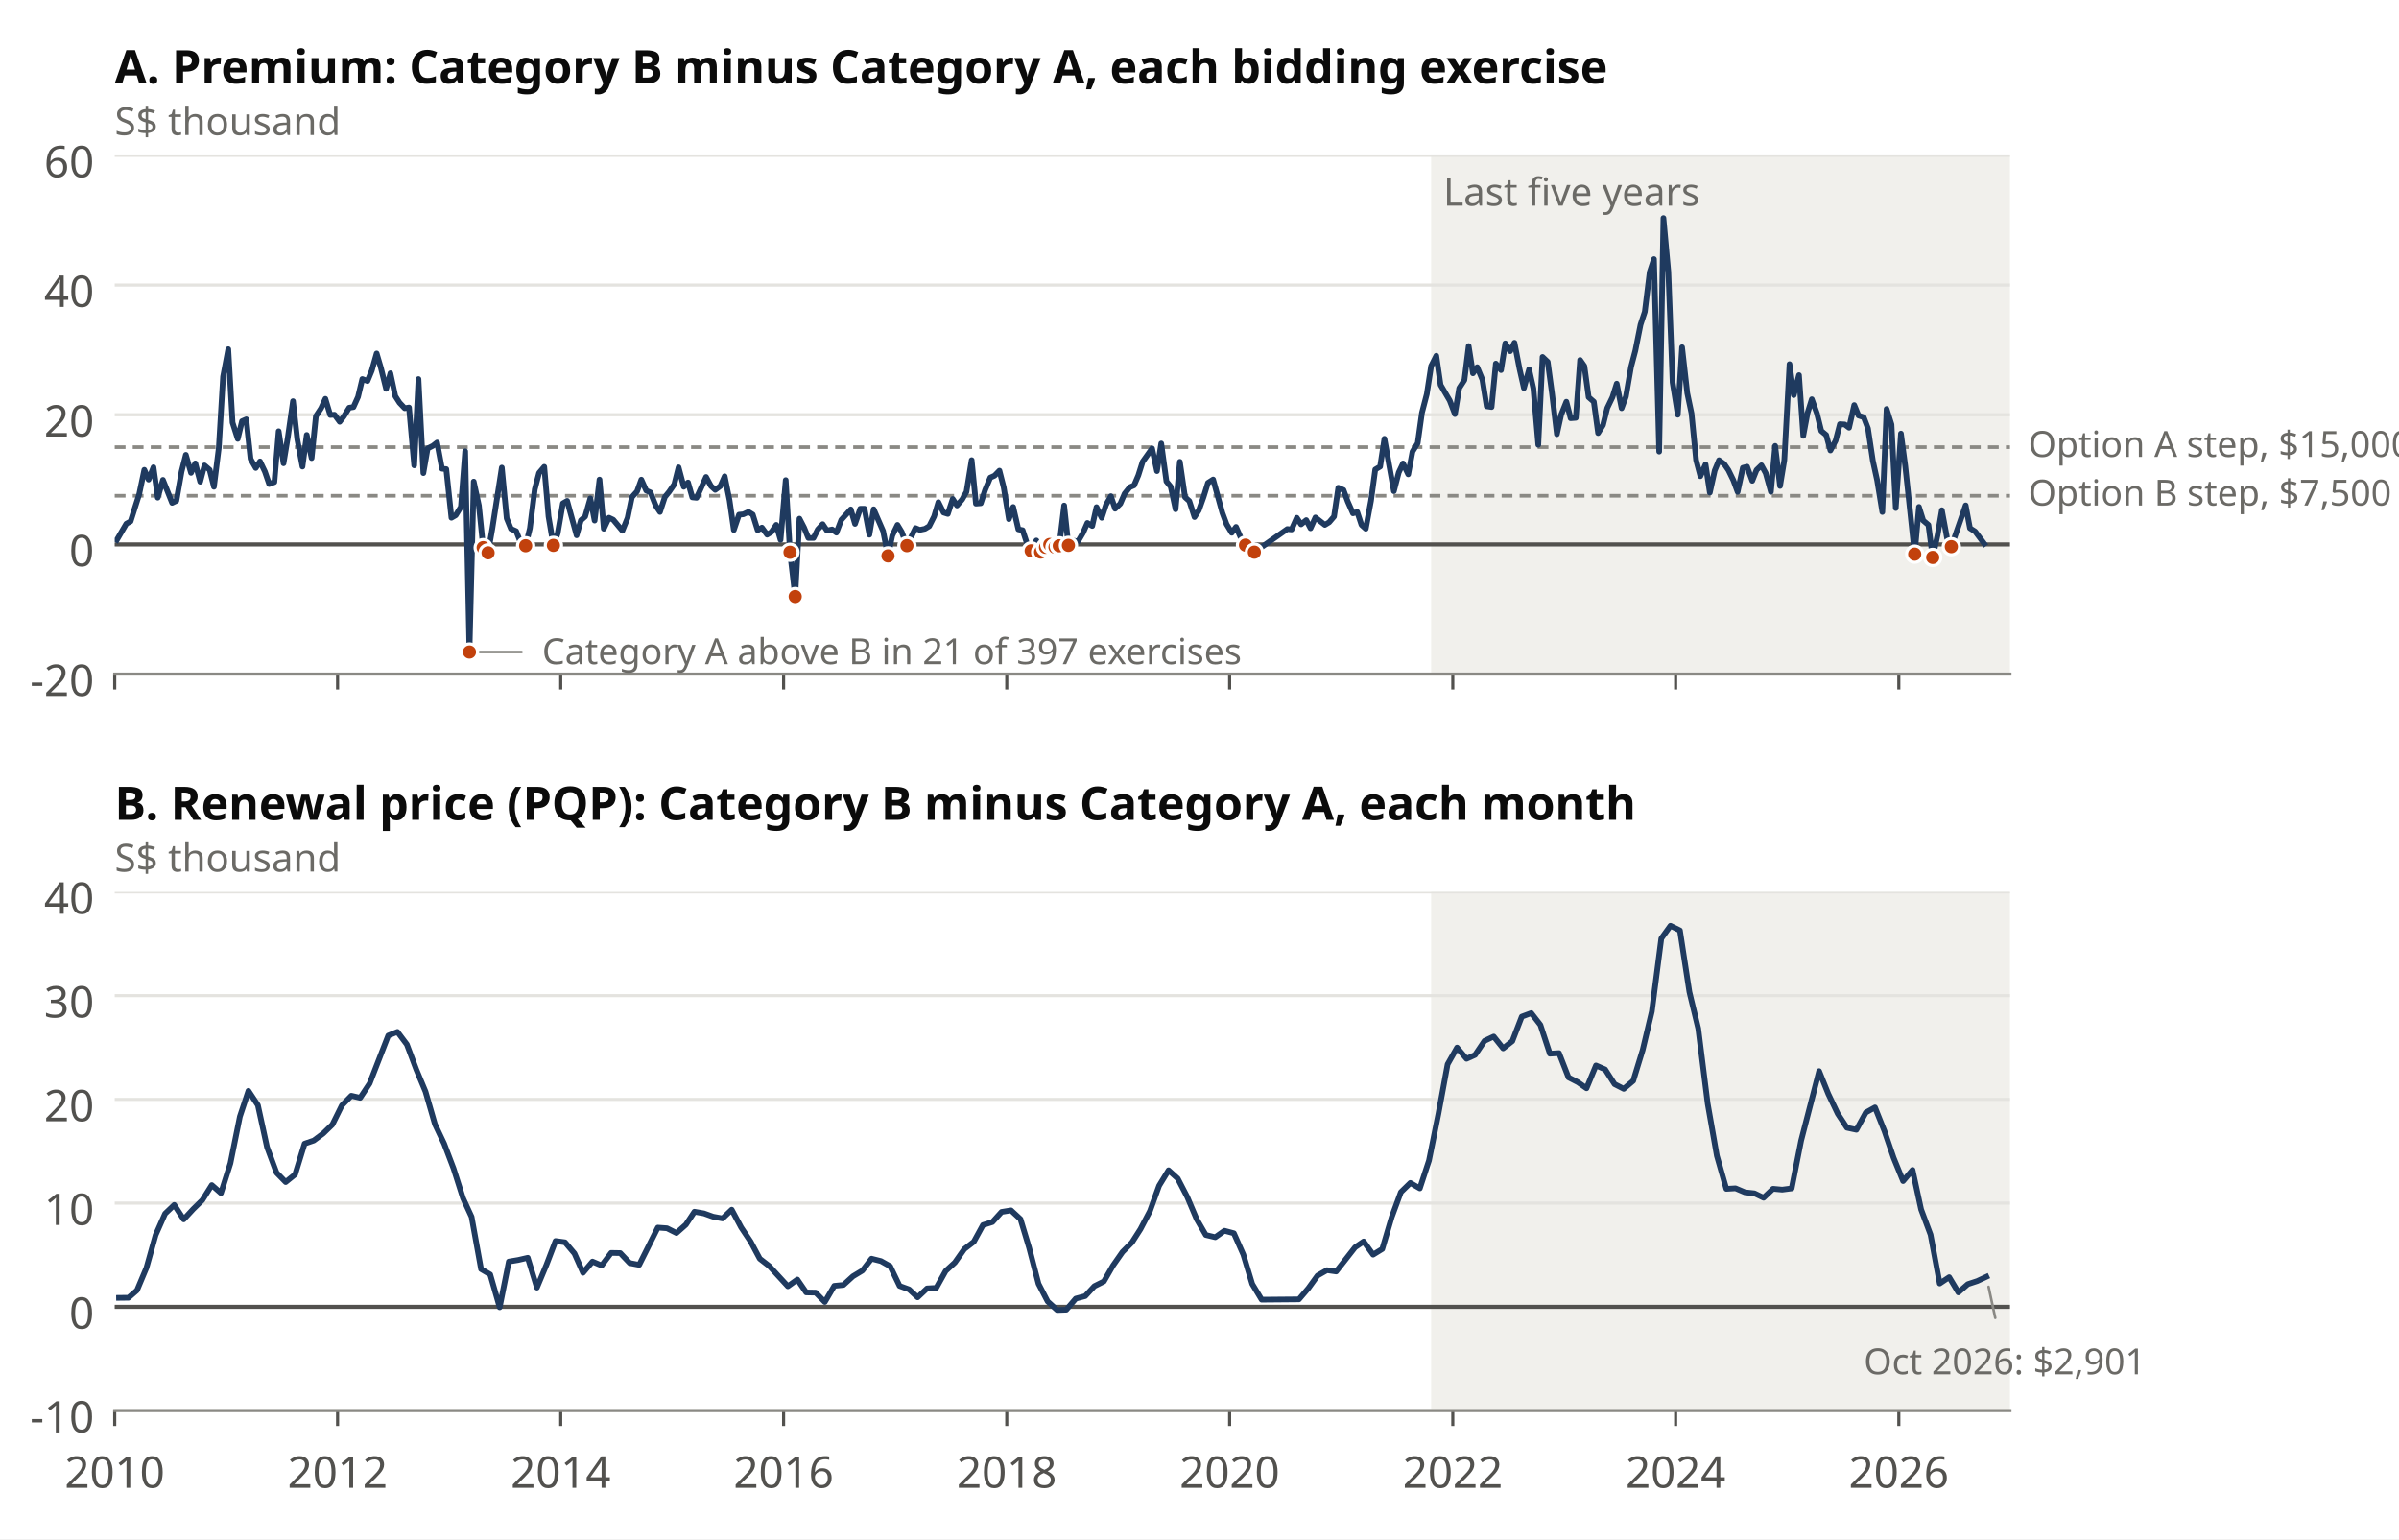
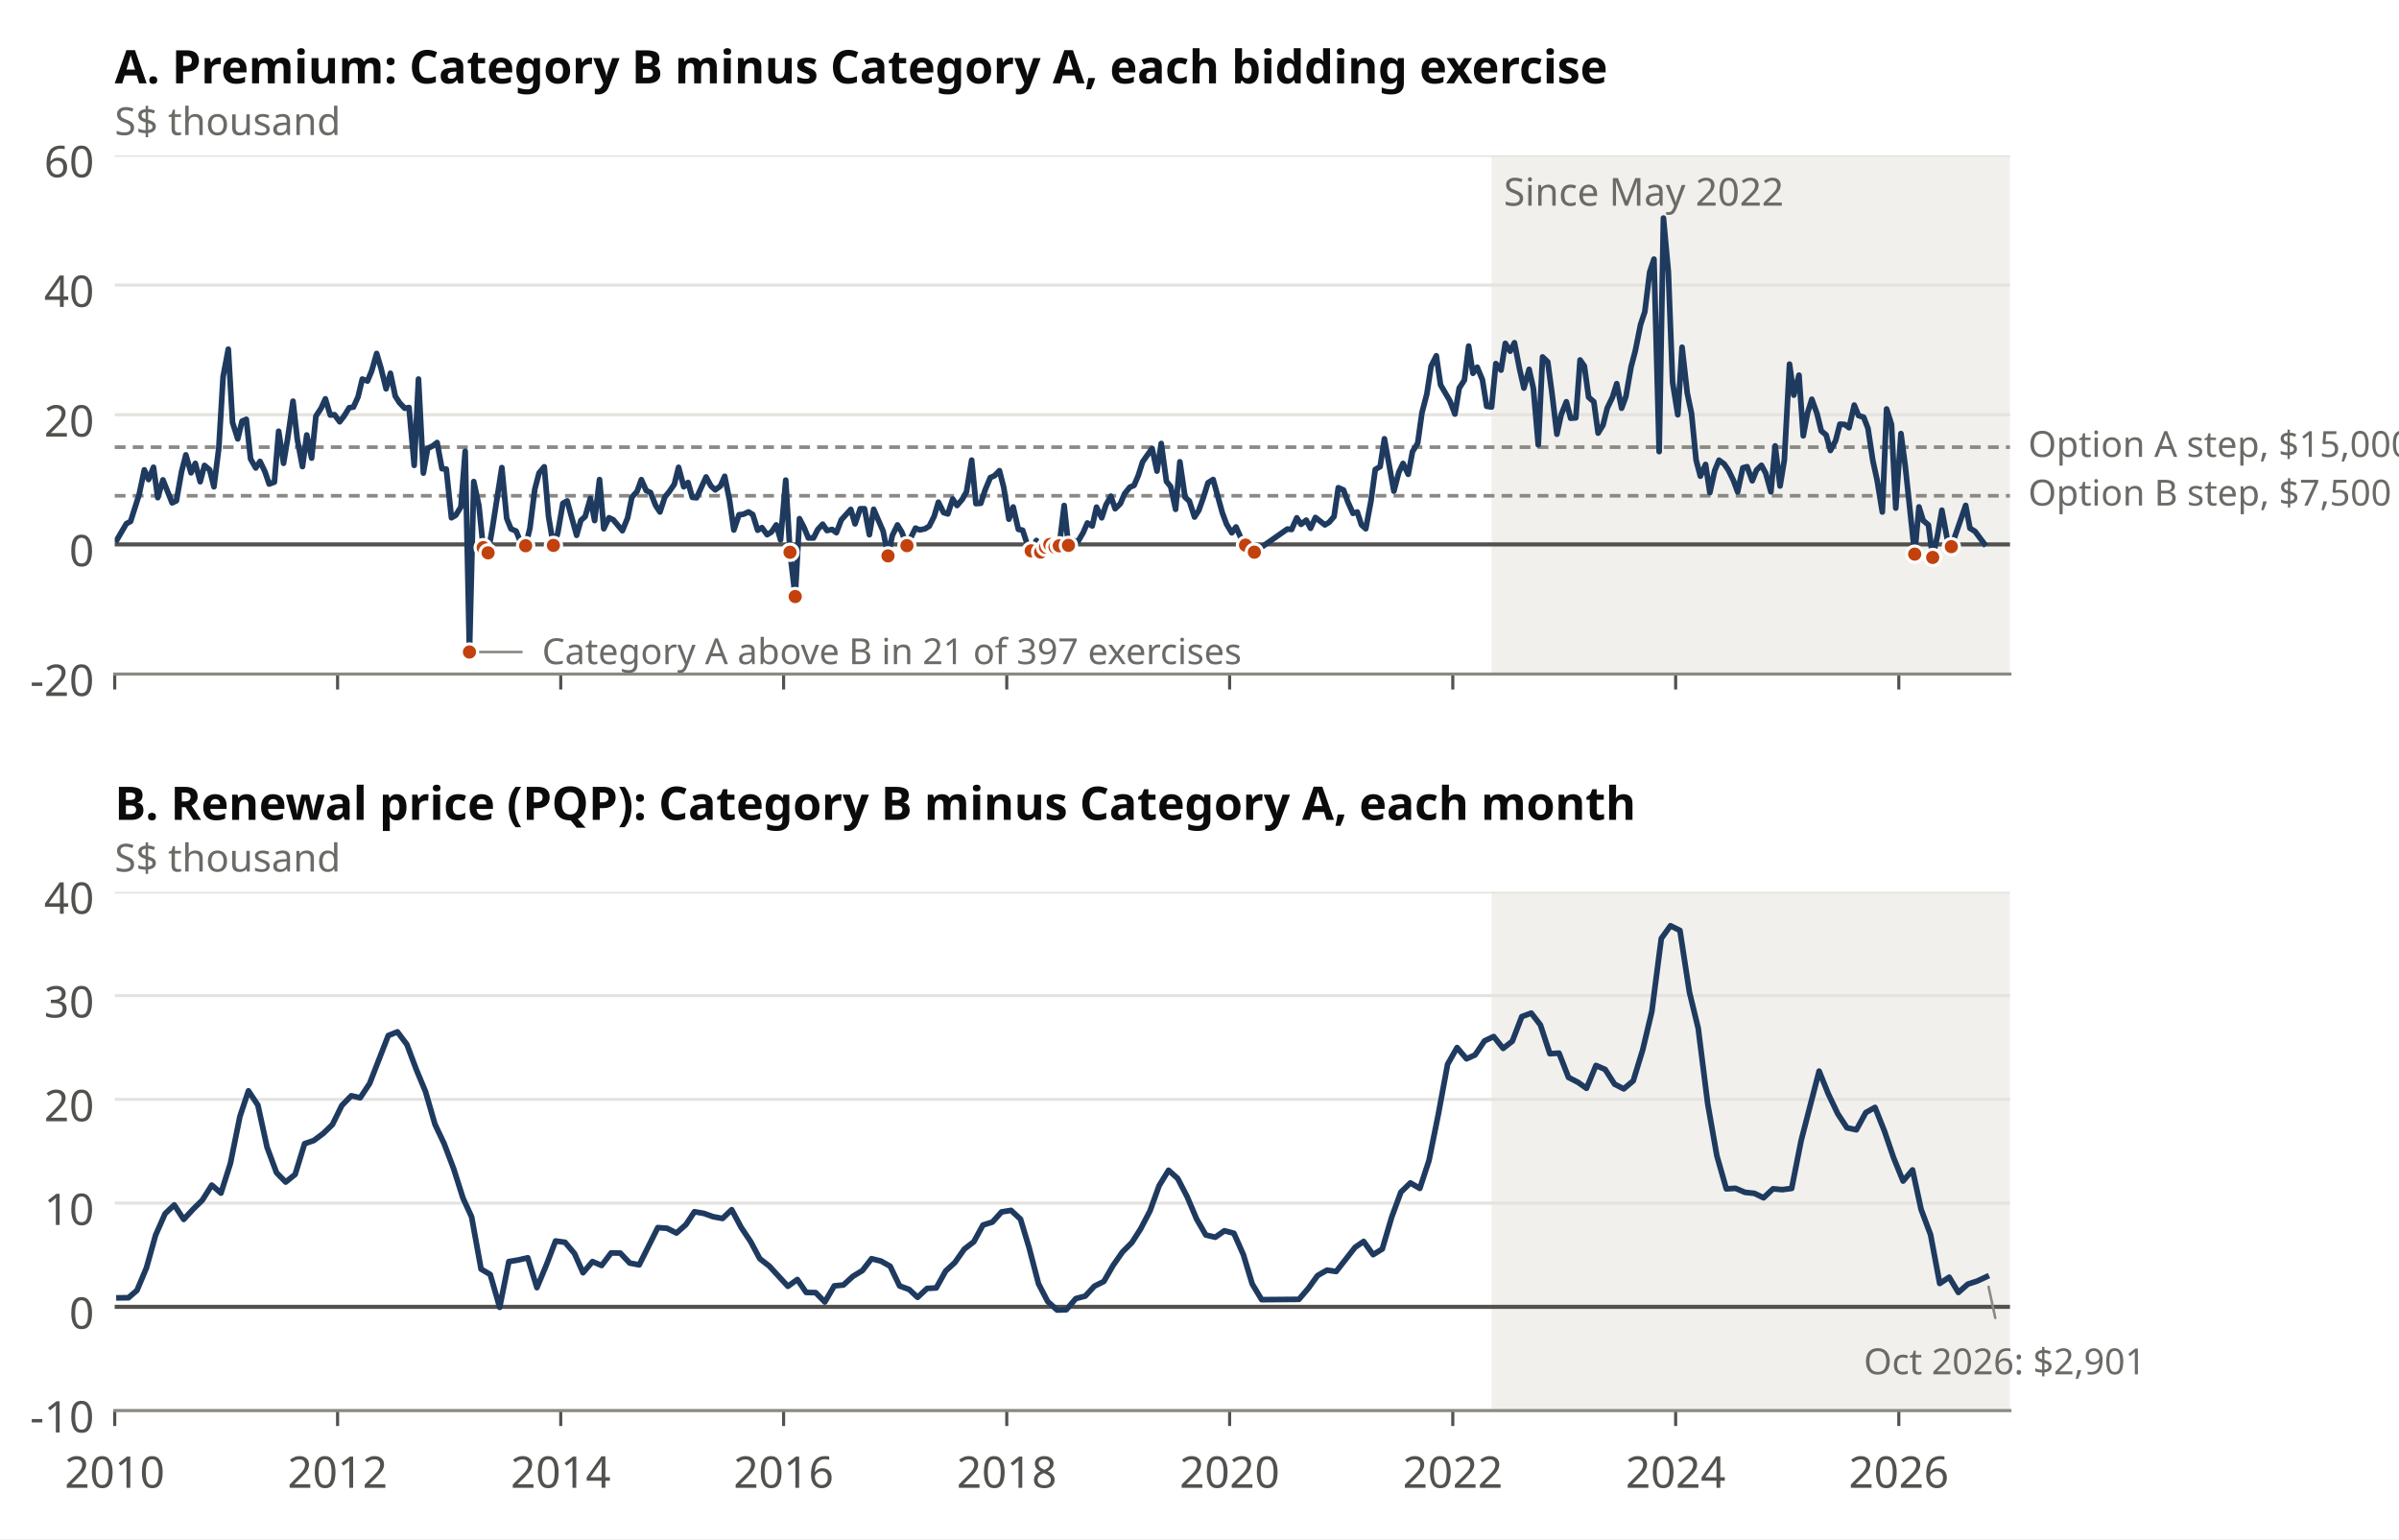
<svg xmlns="http://www.w3.org/2000/svg" xmlns:xlink="http://www.w3.org/1999/xlink" width="466.175pt" height="299.107pt" viewBox="0 0 466.175 299.107" version="1.1">
  <defs>
    <style type="text/css">*{stroke-linejoin: round; stroke-linecap: butt}</style>
  </defs>
  <g id="figure_1">
    <g id="patch_1">
      <path d="M 0 299.107  L 466.175 299.107  L 466.175 0  L 0 0  z " style="fill: #ffffff" />
    </g>
    <g id="axes_1">
      <g id="patch_2">
        <path d="M 22.293 131  L 390.572 131  L 390.572 30.2  L 22.293 30.2  z " style="fill: #ffffff" />
      </g>
      <g id="patch_3">
-         <path d="M 278.095 131  L 390.572 131  L 390.572 30.2  L 278.095 30.2  z " clip-path="url(#p87448dc852)" style="fill: #f1f0ec" />
+         <path d="M 289.841 131  L 390.572 131  L 390.572 30.2  L 289.841 30.2  z " clip-path="url(#p87448dc852)" style="fill: #f1f0ec" />
      </g>
      <g id="line2d_1">
        <path d="M 22.293 131  L 390.572 131  " clip-path="url(#p87448dc852)" style="fill: none; stroke: #e4e3df; stroke-width: 0.6; stroke-linecap: square" />
      </g>
      <g id="line2d_2">
        <path d="M 22.293 105.8  L 390.572 105.8  " clip-path="url(#p87448dc852)" style="fill: none; stroke: #e4e3df; stroke-width: 0.6; stroke-linecap: square" />
      </g>
      <g id="line2d_3">
        <path d="M 22.293 80.6  L 390.572 80.6  " clip-path="url(#p87448dc852)" style="fill: none; stroke: #e4e3df; stroke-width: 0.6; stroke-linecap: square" />
      </g>
      <g id="line2d_4">
        <path d="M 22.293 55.4  L 390.572 55.4  " clip-path="url(#p87448dc852)" style="fill: none; stroke: #e4e3df; stroke-width: 0.6; stroke-linecap: square" />
      </g>
      <g id="line2d_5">
        <path d="M 22.293 30.2  L 390.572 30.2  " clip-path="url(#p87448dc852)" style="fill: none; stroke: #e4e3df; stroke-width: 0.6; stroke-linecap: square" />
      </g>
      <g id="matplotlib.axis_1">
        <g id="xtick_1">
          <g id="line2d_6">
            <defs>
              <path id="mf9ad17be02" d="M 0 0  L 0 3  " style="stroke: #52514e; stroke-width: 0.6" />
            </defs>
            <g>
              <use xlink:href="#mf9ad17be02" x="22.293" y="131" style="fill: #52514e; stroke: #52514e; stroke-width: 0.6" />
            </g>
          </g>
        </g>
        <g id="xtick_2">
          <g id="line2d_7">
            <g>
              <use xlink:href="#mf9ad17be02" x="65.599" y="131" style="fill: #52514e; stroke: #52514e; stroke-width: 0.6" />
            </g>
          </g>
        </g>
        <g id="xtick_3">
          <g id="line2d_8">
            <g>
              <use xlink:href="#mf9ad17be02" x="108.964" y="131" style="fill: #52514e; stroke: #52514e; stroke-width: 0.6" />
            </g>
          </g>
        </g>
        <g id="xtick_4">
          <g id="line2d_9">
            <g>
              <use xlink:href="#mf9ad17be02" x="152.27" y="131" style="fill: #52514e; stroke: #52514e; stroke-width: 0.6" />
            </g>
          </g>
        </g>
        <g id="xtick_5">
          <g id="line2d_10">
            <g>
              <use xlink:href="#mf9ad17be02" x="195.636" y="131" style="fill: #52514e; stroke: #52514e; stroke-width: 0.6" />
            </g>
          </g>
        </g>
        <g id="xtick_6">
          <g id="line2d_11">
            <g>
              <use xlink:href="#mf9ad17be02" x="238.942" y="131" style="fill: #52514e; stroke: #52514e; stroke-width: 0.6" />
            </g>
          </g>
        </g>
        <g id="xtick_7">
          <g id="line2d_12">
            <g>
              <use xlink:href="#mf9ad17be02" x="282.307" y="131" style="fill: #52514e; stroke: #52514e; stroke-width: 0.6" />
            </g>
          </g>
        </g>
        <g id="xtick_8">
          <g id="line2d_13">
            <g>
              <use xlink:href="#mf9ad17be02" x="325.613" y="131" style="fill: #52514e; stroke: #52514e; stroke-width: 0.6" />
            </g>
          </g>
        </g>
        <g id="xtick_9">
          <g id="line2d_14">
            <g>
              <use xlink:href="#mf9ad17be02" x="368.979" y="131" style="fill: #52514e; stroke: #52514e; stroke-width: 0.6" />
            </g>
          </g>
        </g>
      </g>
      <g id="matplotlib.axis_2">
        <g id="ytick_1">
          <g id="line2d_15" />
          <g id="text_1">
            <text style="font-size: 8.5px; font-family: 'Source Sans 3'; text-anchor: end; fill: #52514e" x="18.293" y="135.25" transform="rotate(-0 18.2925 135.25)">-20</text>
          </g>
        </g>
        <g id="ytick_2">
          <g id="line2d_16" />
          <g id="text_2">
            <text style="font-size: 8.5px; font-family: 'Source Sans 3'; text-anchor: end; fill: #52514e" x="18.293" y="110.05" transform="rotate(-0 18.2925 110.05)">0</text>
          </g>
        </g>
        <g id="ytick_3">
          <g id="line2d_17" />
          <g id="text_3">
            <text style="font-size: 8.5px; font-family: 'Source Sans 3'; text-anchor: end; fill: #52514e" x="18.293" y="84.85" transform="rotate(-0 18.2925 84.85)">20</text>
          </g>
        </g>
        <g id="ytick_4">
          <g id="line2d_18" />
          <g id="text_4">
            <text style="font-size: 8.5px; font-family: 'Source Sans 3'; text-anchor: end; fill: #52514e" x="18.293" y="59.65" transform="rotate(-0 18.2925 59.65)">40</text>
          </g>
        </g>
        <g id="ytick_5">
          <g id="line2d_19" />
          <g id="text_5">
            <text style="font-size: 8.5px; font-family: 'Source Sans 3'; text-anchor: end; fill: #52514e" x="18.293" y="34.45" transform="rotate(-0 18.2925 34.45)">60</text>
          </g>
        </g>
      </g>
      <g id="line2d_20">
        <path d="M 22.293 105.8  L 390.572 105.8  " clip-path="url(#p87448dc852)" style="fill: none; stroke: #52514e; stroke-width: 0.8; stroke-linecap: square" />
      </g>
      <g id="line2d_21">
        <path d="M 22.293 86.9  L 390.572 86.9  " clip-path="url(#p87448dc852)" style="fill: none; stroke-dasharray: 2.1,1.4; stroke-dashoffset: 0; stroke: #8a8984; stroke-width: 0.7" />
      </g>
      <g id="line2d_22">
        <path d="M 22.293 96.35  L 390.572 96.35  " clip-path="url(#p87448dc852)" style="fill: none; stroke-dasharray: 2.1,1.4; stroke-dashoffset: 0; stroke: #8a8984; stroke-width: 0.7" />
      </g>
      <g id="patch_4">
        <path d="M 22.293 131  L 390.572 131  " style="fill: none; stroke: #8a8984; stroke-width: 0.6; stroke-linejoin: miter; stroke-linecap: square" />
      </g>
      <g id="line2d_23">
        <path d="M 22.708 104.933  L 24.547 101.779  L 25.377 101.328  L 27.038 96.098  L 28.047 91.31  L 28.877 93.199  L 29.827 90.809  L 30.657 96.714  L 31.666 93.262  L 33.445 97.726  L 34.276 97.324  L 35.284 91.65  L 36.115 88.399  L 37.123 91.89  L 37.954 90.05  L 38.903 93.617  L 39.734 90.447  L 40.742 91.31  L 41.573 94.599  L 42.522 87.029  L 43.352 73.201  L 44.361 67.86  L 45.191 82.128  L 46.2 85.292  L 47.03 81.859  L 47.861 81.49  L 48.691 89.182  L 49.7 90.946  L 50.53 89.671  L 51.48 91.662  L 52.31 94.068  L 53.319 93.691  L 54.149 83.805  L 55.098 90.035  L 55.929 85.011  L 56.937 77.968  L 57.768 85.363  L 58.776 90.677  L 59.607 84.527  L 60.556 89.028  L 61.387 80.881  L 62.395 79.336  L 63.226 77.509  L 64.175 80.653  L 65.005 80.597  L 66.014 81.971  L 66.844 80.881  L 67.853 79.238  L 68.683 79.113  L 69.573 77.131  L 70.404 73.667  L 71.412 74.049  L 72.243 72.033  L 73.192 68.693  L 74.023 71.509  L 75.031 75.564  L 75.862 72.541  L 76.811 76.986  L 77.641 78.275  L 78.65 79.339  L 79.48 79.198  L 80.489 90.439  L 81.319 73.67  L 82.269 91.939  L 83.099 87.152  L 84.108 86.649  L 84.938 86.002  L 85.887 91.087  L 86.718 91.169  L 87.726 100.621  L 88.557 100.141  L 89.565 98.502  L 90.396 87.699  L 91.226 126.715  L 92.057 93.589  L 93.065 98.264  L 93.896 106.426  L 94.845 107.437  L 95.676 102.694  L 97.515 90.872  L 98.464 100.747  L 99.294 102.776  L 100.303 103.225  L 101.133 105.316  L 102.142 106.057  L 102.972 102.665  L 103.922 95.09  L 104.752 91.914  L 105.761 90.719  L 106.591 100.371  L 107.54 105.989  L 108.371 103.661  L 109.379 97.823  L 110.21 97.345  L 112.049 104.032  L 112.879 101.124  L 113.71 100.385  L 114.718 96.849  L 115.549 101.169  L 116.498 93.2  L 117.329 102.758  L 118.337 100.616  L 119.168 101.011  L 120.947 103.14  L 121.956 100.648  L 122.786 96.627  L 123.795 95.507  L 124.625 93.213  L 125.575 95.342  L 126.405 95.705  L 127.414 98.253  L 128.244 99.499  L 129.193 96.602  L 130.024 95.58  L 131.032 94.108  L 131.863 90.821  L 132.871 94.601  L 133.702 93.764  L 134.532 96.655  L 135.363 96.742  L 137.202 92.696  L 138.151 94.446  L 138.982 95.201  L 139.99 94.46  L 140.821 92.559  L 141.77 97.231  L 142.6 103.003  L 143.609 100.029  L 144.439 99.951  L 145.448 99.485  L 146.279 100.001  L 147.228 103.042  L 148.058 102.539  L 149.067 103.91  L 149.897 103.402  L 150.846 102.005  L 151.677 104.918  L 152.685 93.303  L 153.516 107.327  L 154.524 115.932  L 155.355 100.798  L 156.245 102.519  L 157.075 104.543  L 158.084 104.551  L 158.914 102.899  L 159.864 101.868  L 160.694 103.109  L 161.703 102.894  L 162.533 103.519  L 163.482 101.027  L 165.321 98.996  L 166.152 101.811  L 167.16 98.875  L 167.991 98.869  L 168.94 103.918  L 169.771 98.972  L 171.61 103.217  L 172.559 108.031  L 173.389 104.089  L 174.398 102.014  L 175.228 103.383  L 176.237 106.042  L 177.898 102.636  L 178.728 102.984  L 179.737 102.77  L 180.567 102.264  L 181.517 100.372  L 182.347 97.595  L 183.356 99.615  L 184.186 99.878  L 185.135 96.979  L 185.966 98.241  L 186.974 97.064  L 187.805 95.594  L 188.813 89.421  L 189.644 97.878  L 190.593 97.802  L 191.424 95.242  L 192.432 92.819  L 193.263 92.445  L 194.212 91.471  L 195.042 94.709  L 196.051 100.9  L 196.881 98.529  L 197.89 102.874  L 198.72 103.041  L 199.551 105.585  L 200.382 107.047  L 201.39 105.038  L 202.221 107.287  L 203.17 106.354  L 204 105.815  L 205.009 106.337  L 205.839 106.065  L 206.788 98.24  L 207.619 105.986  L 208.627 105.065  L 209.458 105.256  L 210.466 103.542  L 211.297 101.633  L 212.246 102.217  L 213.077 98.56  L 214.085 100.63  L 214.916 98.113  L 215.865 96.434  L 216.695 98.87  L 217.704 97.887  L 218.534 95.948  L 219.543 94.687  L 220.374 94.331  L 221.204 92.378  L 222.035 89.745  L 223.874 87.151  L 224.823 91.554  L 225.653 86.189  L 226.662 93.554  L 227.492 94.577  L 228.442 98.982  L 229.272 89.749  L 230.281 96.632  L 231.111 97.377  L 232.12 100.485  L 232.95 99.196  L 233.899 96.526  L 234.73 93.835  L 235.738 93.189  L 237.518 99.637  L 238.349 101.88  L 239.357 103.546  L 240.188 102.404  L 241.196 104.691  L 242.027 105.939  L 242.916 105.671  L 243.747 107.309  L 250.154 102.815  L 250.984 102.899  L 251.993 100.631  L 252.823 101.904  L 253.832 101.083  L 254.662 102.669  L 255.612 100.563  L 257.451 102.007  L 258.281 101.502  L 259.23 100.385  L 260.061 94.783  L 261.069 95.226  L 261.9 97.485  L 262.908 99.765  L 263.739 99.499  L 264.569 102.014  L 265.4 102.761  L 266.409 97.347  L 267.239 91.247  L 268.188 90.681  L 269.019 85.277  L 270.858 95.454  L 271.807 91.815  L 272.637 90.061  L 273.646 92.177  L 274.477 87.767  L 275.485 86.144  L 276.316 80.209  L 277.265 76.569  L 278.095 71.149  L 279.104 69.144  L 279.934 74.804  L 281.714 77.843  L 282.722 80.473  L 283.553 75.43  L 284.561 73.87  L 285.392 67.257  L 286.223 72.551  L 287.053 71.36  L 288.062 73.805  L 288.892 78.958  L 289.841 79.102  L 290.672 70.661  L 291.68 71.927  L 292.511 66.725  L 293.46 68.253  L 294.291 66.609  L 295.299 71.779  L 296.13 75.419  L 297.138 71.78  L 297.969 75.496  L 298.918 86.453  L 299.748 69.372  L 300.757 70.327  L 301.587 76.452  L 302.536 84.383  L 303.367 80.601  L 304.376 78.077  L 305.206 81.282  L 306.215 81.2  L 307.045 69.959  L 307.876 71.149  L 308.706 77.201  L 309.715 78.08  L 310.545 84.168  L 311.494 82.619  L 312.325 79.297  L 313.333 77.197  L 314.164 74.56  L 315.113 79.337  L 315.944 77.073  L 316.952 71.289  L 317.783 68.139  L 318.791 63.1  L 319.622 60.58  L 320.571 52.877  L 321.401 50.359  L 322.41 87.767  L 323.24 42.378  L 324.19 52.779  L 325.02 74.299  L 326.029 80.6  L 326.859 67.482  L 327.868 76.394  L 328.698 80.349  L 329.588 89.407  L 330.419 92.542  L 331.427 90.259  L 332.258 95.731  L 333.207 91.439  L 334.037 89.434  L 335.046 90.167  L 335.876 91.379  L 336.825 93.326  L 337.656 95.593  L 338.664 90.917  L 339.495 90.694  L 340.504 93.439  L 341.334 91.339  L 342.283 90.424  L 343.114 91.953  L 344.122 95.579  L 344.953 86.658  L 345.902 94.447  L 346.732 89.42  L 347.741 70.769  L 348.571 76.79  L 349.58 72.909  L 350.411 84.698  L 351.241 80.26  L 352.072 77.591  L 353.08 80.379  L 353.911 83.746  L 354.86 84.53  L 355.69 87.546  L 356.699 85.639  L 357.529 82.432  L 358.479 82.493  L 359.309 83.121  L 360.318 78.724  L 361.148 80.756  L 362.157 81.089  L 362.987 83.262  L 363.936 89.552  L 364.767 93.34  L 365.775 99.501  L 366.606 79.479  L 367.555 82.506  L 368.386 98.743  L 369.394 84.265  L 370.225 90.512  L 372.064 107.69  L 372.894 98.515  L 373.725 101.166  L 374.733 102.02  L 375.564 108.331  L 376.513 103.978  L 377.343 99.157  L 378.352 104.565  L 379.182 106.235  L 381.971 98.215  L 382.801 102.65  L 383.81 103.29  L 385.589 105.675  L 385.589 105.675  " clip-path="url(#p87448dc852)" style="fill: none; stroke: #1f3a5f; stroke-width: 1.1; stroke-linecap: square" />
      </g>
      <g id="text_6">
        <text style="font-size: 7.5px; font-family: 'Source Sans 3'; text-anchor: start; fill: #6b6a66" x="22.293" y="26.243" transform="rotate(-0 22.2925 26.243)">S$ thousand</text>
      </g>
      <g id="text_7">
-         <text style="font-size: 7.5px; font-family: 'Source Sans 3'; text-anchor: start; fill: #6b6a66" x="280.468" y="39.968" transform="rotate(-0 280.4682 39.968)">Last five years</text>
+         <text style="font-size: 7.5px; font-family: 'Source Sans 3'; text-anchor: start; fill: #6b6a66" x="292.214" y="39.968" transform="rotate(-0 292.2142 39.968)">Since May 2022</text>
      </g>
      <g id="text_8">
        <text style="font-size: 7px; font-family: 'Source Sans 3'; text-anchor: start; fill: #6b6a66" x="394.132" y="88.8" transform="rotate(-0 394.1319 88.80039)">Option A step, $15,000</text>
      </g>
      <g id="text_9">
        <text style="font-size: 7px; font-family: 'Source Sans 3'; text-anchor: start; fill: #6b6a66" x="394.132" y="98.25" transform="rotate(-0 394.1319 98.25039)">Option B step, $7,500</text>
      </g>
      <g id="patch_5">
        <path d="M 101.35 126.715  Q 97.289 126.715 93.228 126.715  " style="fill: none; stroke: #8a8984; stroke-width: 0.5; stroke-linecap: round" />
      </g>
      <g id="text_10">
        <text style="font-size: 7px; font-family: 'Source Sans 3'; text-anchor: start; fill: #6b6a66" x="105.345" y="129.074" transform="rotate(-0 105.3453 129.0737)">Category A above B in 21 of 397 exercises</text>
      </g>
      <g id="text_11">
        <text style="font-weight: 600; font-size: 9px; font-family: 'Source Sans 3'; text-anchor: start; fill: #0b0b0b" x="22.293" y="16.2" transform="rotate(-0 22.2925 16.2)">A.  Premium: Category B minus Category A, each bidding exercise</text>
      </g>
      <g id="PathCollection_1">
        <defs>
          <path id="m2fd3c2ab96" d="M 0 1.581  C 0.419 1.581 0.822 1.415 1.118 1.118  C 1.415 0.822 1.581 0.419 1.581 0  C 1.581 -0.419 1.415 -0.822 1.118 -1.118  C 0.822 -1.415 0.419 -1.581 0 -1.581  C -0.419 -1.581 -0.822 -1.415 -1.118 -1.118  C -1.415 -0.822 -1.581 -0.419 -1.581 0  C -1.581 0.419 -1.415 0.822 -1.118 1.118  C -0.822 1.415 -0.419 1.581 0 1.581  z " style="stroke: #ffffff; stroke-width: 0.6" />
        </defs>
        <g clip-path="url(#p87448dc852)">
          <use xlink:href="#m2fd3c2ab96" x="91.226" y="126.715" style="fill: #c2410c; stroke: #ffffff; stroke-width: 0.6" />
          <use xlink:href="#m2fd3c2ab96" x="93.896" y="106.426" style="fill: #c2410c; stroke: #ffffff; stroke-width: 0.6" />
          <use xlink:href="#m2fd3c2ab96" x="94.845" y="107.437" style="fill: #c2410c; stroke: #ffffff; stroke-width: 0.6" />
          <use xlink:href="#m2fd3c2ab96" x="102.142" y="106.057" style="fill: #c2410c; stroke: #ffffff; stroke-width: 0.6" />
          <use xlink:href="#m2fd3c2ab96" x="107.54" y="105.989" style="fill: #c2410c; stroke: #ffffff; stroke-width: 0.6" />
          <use xlink:href="#m2fd3c2ab96" x="153.516" y="107.327" style="fill: #c2410c; stroke: #ffffff; stroke-width: 0.6" />
          <use xlink:href="#m2fd3c2ab96" x="154.524" y="115.932" style="fill: #c2410c; stroke: #ffffff; stroke-width: 0.6" />
          <use xlink:href="#m2fd3c2ab96" x="172.559" y="108.031" style="fill: #c2410c; stroke: #ffffff; stroke-width: 0.6" />
          <use xlink:href="#m2fd3c2ab96" x="176.237" y="106.042" style="fill: #c2410c; stroke: #ffffff; stroke-width: 0.6" />
          <use xlink:href="#m2fd3c2ab96" x="200.382" y="107.047" style="fill: #c2410c; stroke: #ffffff; stroke-width: 0.6" />
          <use xlink:href="#m2fd3c2ab96" x="202.221" y="107.287" style="fill: #c2410c; stroke: #ffffff; stroke-width: 0.6" />
          <use xlink:href="#m2fd3c2ab96" x="203.17" y="106.354" style="fill: #c2410c; stroke: #ffffff; stroke-width: 0.6" />
          <use xlink:href="#m2fd3c2ab96" x="204" y="105.815" style="fill: #c2410c; stroke: #ffffff; stroke-width: 0.6" />
          <use xlink:href="#m2fd3c2ab96" x="205.009" y="106.337" style="fill: #c2410c; stroke: #ffffff; stroke-width: 0.6" />
          <use xlink:href="#m2fd3c2ab96" x="205.839" y="106.065" style="fill: #c2410c; stroke: #ffffff; stroke-width: 0.6" />
          <use xlink:href="#m2fd3c2ab96" x="207.619" y="105.986" style="fill: #c2410c; stroke: #ffffff; stroke-width: 0.6" />
          <use xlink:href="#m2fd3c2ab96" x="242.027" y="105.939" style="fill: #c2410c; stroke: #ffffff; stroke-width: 0.6" />
          <use xlink:href="#m2fd3c2ab96" x="243.747" y="107.309" style="fill: #c2410c; stroke: #ffffff; stroke-width: 0.6" />
          <use xlink:href="#m2fd3c2ab96" x="372.064" y="107.69" style="fill: #c2410c; stroke: #ffffff; stroke-width: 0.6" />
          <use xlink:href="#m2fd3c2ab96" x="375.564" y="108.331" style="fill: #c2410c; stroke: #ffffff; stroke-width: 0.6" />
          <use xlink:href="#m2fd3c2ab96" x="379.182" y="106.235" style="fill: #c2410c; stroke: #ffffff; stroke-width: 0.6" />
        </g>
      </g>
    </g>
    <g id="axes_2">
      <g id="patch_6">
        <path d="M 22.293 274.136  L 390.572 274.136  L 390.572 173.336  L 22.293 173.336  z " style="fill: #ffffff" />
      </g>
      <g id="patch_7">
-         <path d="M 278.095 274.136  L 390.572 274.136  L 390.572 173.336  L 278.095 173.336  z " clip-path="url(#p8d0c397e1f)" style="fill: #f1f0ec" />
+         <path d="M 289.841 274.136  L 390.572 274.136  L 390.572 173.336  L 289.841 173.336  z " clip-path="url(#p8d0c397e1f)" style="fill: #f1f0ec" />
      </g>
      <g id="line2d_24">
        <path d="M 22.293 274.136  L 390.572 274.136  " clip-path="url(#p8d0c397e1f)" style="fill: none; stroke: #e4e3df; stroke-width: 0.6; stroke-linecap: square" />
      </g>
      <g id="line2d_25">
        <path d="M 22.293 253.976  L 390.572 253.976  " clip-path="url(#p8d0c397e1f)" style="fill: none; stroke: #e4e3df; stroke-width: 0.6; stroke-linecap: square" />
      </g>
      <g id="line2d_26">
        <path d="M 22.293 233.816  L 390.572 233.816  " clip-path="url(#p8d0c397e1f)" style="fill: none; stroke: #e4e3df; stroke-width: 0.6; stroke-linecap: square" />
      </g>
      <g id="line2d_27">
        <path d="M 22.293 213.656  L 390.572 213.656  " clip-path="url(#p8d0c397e1f)" style="fill: none; stroke: #e4e3df; stroke-width: 0.6; stroke-linecap: square" />
      </g>
      <g id="line2d_28">
        <path d="M 22.293 193.496  L 390.572 193.496  " clip-path="url(#p8d0c397e1f)" style="fill: none; stroke: #e4e3df; stroke-width: 0.6; stroke-linecap: square" />
      </g>
      <g id="line2d_29">
        <path d="M 22.293 173.336  L 390.572 173.336  " clip-path="url(#p8d0c397e1f)" style="fill: none; stroke: #e4e3df; stroke-width: 0.6; stroke-linecap: square" />
      </g>
      <g id="matplotlib.axis_3">
        <g id="xtick_10">
          <g id="line2d_30">
            <g>
              <use xlink:href="#mf9ad17be02" x="22.293" y="274.136" style="fill: #52514e; stroke: #52514e; stroke-width: 0.6" />
            </g>
          </g>
          <g id="text_12">
            <text style="font-size: 8.5px; font-family: 'Source Sans 3'; text-anchor: middle; fill: #52514e" x="22.293" y="289.136" transform="rotate(-0 22.2925 289.136)">2010</text>
          </g>
        </g>
        <g id="xtick_11">
          <g id="line2d_31">
            <g>
              <use xlink:href="#mf9ad17be02" x="65.599" y="274.136" style="fill: #52514e; stroke: #52514e; stroke-width: 0.6" />
            </g>
          </g>
          <g id="text_13">
            <text style="font-size: 8.5px; font-family: 'Source Sans 3'; text-anchor: middle; fill: #52514e" x="65.599" y="289.136" transform="rotate(-0 65.59862 289.136)">2012</text>
          </g>
        </g>
        <g id="xtick_12">
          <g id="line2d_32">
            <g>
              <use xlink:href="#mf9ad17be02" x="108.964" y="274.136" style="fill: #52514e; stroke: #52514e; stroke-width: 0.6" />
            </g>
          </g>
          <g id="text_14">
            <text style="font-size: 8.5px; font-family: 'Source Sans 3'; text-anchor: middle; fill: #52514e" x="108.964" y="289.136" transform="rotate(-0 108.9641 289.136)">2014</text>
          </g>
        </g>
        <g id="xtick_13">
          <g id="line2d_33">
            <g>
              <use xlink:href="#mf9ad17be02" x="152.27" y="274.136" style="fill: #52514e; stroke: #52514e; stroke-width: 0.6" />
            </g>
          </g>
          <g id="text_15">
            <text style="font-size: 8.5px; font-family: 'Source Sans 3'; text-anchor: middle; fill: #52514e" x="152.27" y="289.136" transform="rotate(-0 152.2702 289.136)">2016</text>
          </g>
        </g>
        <g id="xtick_14">
          <g id="line2d_34">
            <g>
              <use xlink:href="#mf9ad17be02" x="195.636" y="274.136" style="fill: #52514e; stroke: #52514e; stroke-width: 0.6" />
            </g>
          </g>
          <g id="text_16">
            <text style="font-size: 8.5px; font-family: 'Source Sans 3'; text-anchor: middle; fill: #52514e" x="195.636" y="289.136" transform="rotate(-0 195.6356 289.136)">2018</text>
          </g>
        </g>
        <g id="xtick_15">
          <g id="line2d_35">
            <g>
              <use xlink:href="#mf9ad17be02" x="238.942" y="274.136" style="fill: #52514e; stroke: #52514e; stroke-width: 0.6" />
            </g>
          </g>
          <g id="text_17">
            <text style="font-size: 8.5px; font-family: 'Source Sans 3'; text-anchor: middle; fill: #52514e" x="238.942" y="289.136" transform="rotate(-0 238.9418 289.136)">2020</text>
          </g>
        </g>
        <g id="xtick_16">
          <g id="line2d_36">
            <g>
              <use xlink:href="#mf9ad17be02" x="282.307" y="274.136" style="fill: #52514e; stroke: #52514e; stroke-width: 0.6" />
            </g>
          </g>
          <g id="text_18">
            <text style="font-size: 8.5px; font-family: 'Source Sans 3'; text-anchor: middle; fill: #52514e" x="282.307" y="289.136" transform="rotate(-0 282.3072 289.136)">2022</text>
          </g>
        </g>
        <g id="xtick_17">
          <g id="line2d_37">
            <g>
              <use xlink:href="#mf9ad17be02" x="325.613" y="274.136" style="fill: #52514e; stroke: #52514e; stroke-width: 0.6" />
            </g>
          </g>
          <g id="text_19">
            <text style="font-size: 8.5px; font-family: 'Source Sans 3'; text-anchor: middle; fill: #52514e" x="325.613" y="289.136" transform="rotate(-0 325.6133 289.136)">2024</text>
          </g>
        </g>
        <g id="xtick_18">
          <g id="line2d_38">
            <g>
              <use xlink:href="#mf9ad17be02" x="368.979" y="274.136" style="fill: #52514e; stroke: #52514e; stroke-width: 0.6" />
            </g>
          </g>
          <g id="text_20">
            <text style="font-size: 8.5px; font-family: 'Source Sans 3'; text-anchor: middle; fill: #52514e" x="368.979" y="289.136" transform="rotate(-0 368.9788 289.136)">2026</text>
          </g>
        </g>
      </g>
      <g id="matplotlib.axis_4">
        <g id="ytick_6">
          <g id="line2d_39" />
          <g id="text_21">
            <text style="font-size: 8.5px; font-family: 'Source Sans 3'; text-anchor: end; fill: #52514e" x="18.293" y="278.386" transform="rotate(-0 18.2925 278.386)">-10</text>
          </g>
        </g>
        <g id="ytick_7">
          <g id="line2d_40" />
          <g id="text_22">
            <text style="font-size: 8.5px; font-family: 'Source Sans 3'; text-anchor: end; fill: #52514e" x="18.293" y="258.226" transform="rotate(-0 18.2925 258.226)">0</text>
          </g>
        </g>
        <g id="ytick_8">
          <g id="line2d_41" />
          <g id="text_23">
            <text style="font-size: 8.5px; font-family: 'Source Sans 3'; text-anchor: end; fill: #52514e" x="18.293" y="238.066" transform="rotate(-0 18.2925 238.066)">10</text>
          </g>
        </g>
        <g id="ytick_9">
          <g id="line2d_42" />
          <g id="text_24">
            <text style="font-size: 8.5px; font-family: 'Source Sans 3'; text-anchor: end; fill: #52514e" x="18.293" y="217.906" transform="rotate(-0 18.2925 217.906)">20</text>
          </g>
        </g>
        <g id="ytick_10">
          <g id="line2d_43" />
          <g id="text_25">
            <text style="font-size: 8.5px; font-family: 'Source Sans 3'; text-anchor: end; fill: #52514e" x="18.293" y="197.746" transform="rotate(-0 18.2925 197.746)">30</text>
          </g>
        </g>
        <g id="ytick_11">
          <g id="line2d_44" />
          <g id="text_26">
            <text style="font-size: 8.5px; font-family: 'Source Sans 3'; text-anchor: end; fill: #52514e" x="18.293" y="177.586" transform="rotate(-0 18.2925 177.586)">40</text>
          </g>
        </g>
      </g>
      <g id="line2d_45">
        <path d="M 22.293 253.976  L 390.572 253.976  " clip-path="url(#p8d0c397e1f)" style="fill: none; stroke: #52514e; stroke-width: 0.8; stroke-linecap: square" />
      </g>
      <g id="patch_8">
        <path d="M 22.293 274.136  L 390.572 274.136  " style="fill: none; stroke: #8a8984; stroke-width: 0.6; stroke-linejoin: miter; stroke-linecap: square" />
      </g>
      <g id="line2d_46">
        <path d="M 23.123 252.224  L 24.962 252.202  L 26.623 250.76  L 28.462 246.378  L 30.242 240.021  L 32.081 235.866  L 33.861 234.165  L 35.7 236.977  L 37.539 234.981  L 39.318 233.239  L 41.157 230.31  L 42.937 231.873  L 44.776 226.083  L 46.615 216.997  L 48.276 211.995  L 50.115 214.779  L 51.895 222.948  L 53.734 227.899  L 55.514 229.722  L 57.353 228.234  L 59.192 222.262  L 60.971 221.651  L 62.81 220.281  L 64.59 218.553  L 66.429 214.831  L 68.268 212.948  L 69.989 213.35  L 71.828 210.563  L 75.446 201.252  L 77.226 200.534  L 79.065 202.981  L 80.904 207.87  L 82.684 212.138  L 84.523 218.492  L 86.303 222.256  L 88.142 227.095  L 89.981 232.875  L 91.642 236.487  L 93.481 246.634  L 95.26 247.682  L 97.099 254.063  L 98.879 245.174  L 100.718 244.864  L 102.557 244.438  L 104.337 250.238  L 106.176 245.833  L 107.956 241.178  L 109.795 241.428  L 111.634 243.604  L 113.295 247.347  L 115.134 245.176  L 116.913 245.936  L 118.752 243.493  L 120.532 243.523  L 122.371 245.46  L 124.21 245.813  L 127.829 238.574  L 129.609 238.701  L 131.448 239.624  L 133.287 237.993  L 134.948 235.489  L 136.787 235.814  L 138.566 236.453  L 140.405 236.796  L 142.185 235.094  L 144.024 238.535  L 145.863 241.291  L 147.643 244.616  L 149.482 246.041  L 153.101 249.98  L 154.94 248.66  L 156.66 251.172  L 158.499 251.208  L 160.279 253.028  L 162.118 249.894  L 163.898 249.72  L 165.737 248.039  L 167.576 246.928  L 169.355 244.616  L 171.194 245.081  L 172.974 246.081  L 174.813 249.914  L 176.652 250.583  L 178.313 252.125  L 180.152 250.392  L 181.932 250.295  L 183.771 246.995  L 185.551 245.362  L 187.39 242.743  L 189.229 241.328  L 191.008 238.076  L 192.847 237.497  L 194.627 235.526  L 196.466 235.225  L 198.305 236.929  L 199.966 242.436  L 201.805 249.488  L 203.585 252.928  L 205.424 254.597  L 207.204 254.534  L 209.043 252.375  L 210.882 251.883  L 212.661 249.954  L 214.5 249.035  L 216.28 245.948  L 218.119 243.315  L 219.958 241.465  L 221.619 238.87  L 223.458 235.356  L 225.238 230.435  L 227.077 227.429  L 228.857 229.032  L 230.696 232.59  L 232.535 236.929  L 234.315 240.009  L 236.154 240.443  L 237.933 239.185  L 239.772 239.672  L 241.611 243.829  L 243.332 249.523  L 245.171 252.579  L 252.408 252.516  L 254.247 250.357  L 256.027 247.896  L 257.866 246.841  L 259.646 247.099  L 263.324 242.4  L 264.985 241.267  L 266.824 243.829  L 268.603 242.731  L 270.443 236.517  L 272.222 231.681  L 274.061 229.889  L 275.9 230.953  L 277.68 225.542  L 279.519 216.434  L 281.299 206.834  L 283.138 203.586  L 284.977 205.767  L 286.638 205.017  L 288.477 202.282  L 290.257 201.443  L 292.096 203.745  L 293.875 202.344  L 295.714 197.57  L 297.553 196.885  L 299.333 199.185  L 301.172 204.776  L 302.952 204.665  L 304.791 209.386  L 306.63 210.33  L 308.291 211.497  L 310.13 207.062  L 311.91 207.832  L 313.749 210.699  L 315.528 211.608  L 317.367 210.051  L 319.206 204.056  L 320.986 196.566  L 322.825 182.388  L 324.605 179.912  L 326.444 180.817  L 328.283 192.776  L 330.003 199.871  L 331.842 214.503  L 333.622 224.611  L 335.461 231.046  L 337.241 230.939  L 339.08 231.719  L 340.919 231.917  L 342.698 232.778  L 344.538 231.032  L 346.317 231.199  L 348.156 230.959  L 349.995 221.672  L 353.495 208.166  L 355.275 212.586  L 357.114 216.444  L 358.894 219.168  L 360.733 219.565  L 362.572 216.206  L 364.352 215.216  L 366.191 219.823  L 367.97 225.022  L 369.809 229.528  L 371.648 227.363  L 373.309 235.032  L 375.148 239.947  L 376.928 249.434  L 378.767 248.208  L 380.547 251.174  L 382.386 249.563  L 384.225 248.958  L 386.005 248.128  L 386.005 248.128  " clip-path="url(#p8d0c397e1f)" style="fill: none; stroke: #1f3a5f; stroke-width: 1.1; stroke-linecap: square" />
      </g>
      <g id="text_27">
        <text style="font-size: 7.5px; font-family: 'Source Sans 3'; text-anchor: start; fill: #6b6a66" x="22.293" y="169.379" transform="rotate(-0 22.2925 169.379)">S$ thousand</text>
      </g>
      <g id="patch_9">
        <path d="M 387.72 256.123  Q 387.072 253.103 386.424 250.083  " style="fill: none; stroke: #8a8984; stroke-width: 0.5; stroke-linecap: round" />
      </g>
      <g id="text_28">
        <text style="font-size: 7px; font-family: 'Source Sans 3'; text-anchor: middle; fill: #6b6a66" x="389.564" y="267.08" transform="rotate(-0 389.564 267.08)">Oct 2026: $2,901</text>
      </g>
      <g id="text_29">
        <text style="font-weight: 600; font-size: 9px; font-family: 'Source Sans 3'; text-anchor: start; fill: #0b0b0b" x="22.293" y="159.336" transform="rotate(-0 22.2925 159.336)">B.  Renewal price (PQP): Category B minus Category A, each month</text>
      </g>
    </g>
  </g>
  <defs>
    <clipPath id="p87448dc852">
      <rect x="22.293" y="30.2" width="368.28" height="100.8" />
    </clipPath>
    <clipPath id="p8d0c397e1f">
      <rect x="22.293" y="173.336" width="368.28" height="100.8" />
    </clipPath>
  </defs>
</svg>
